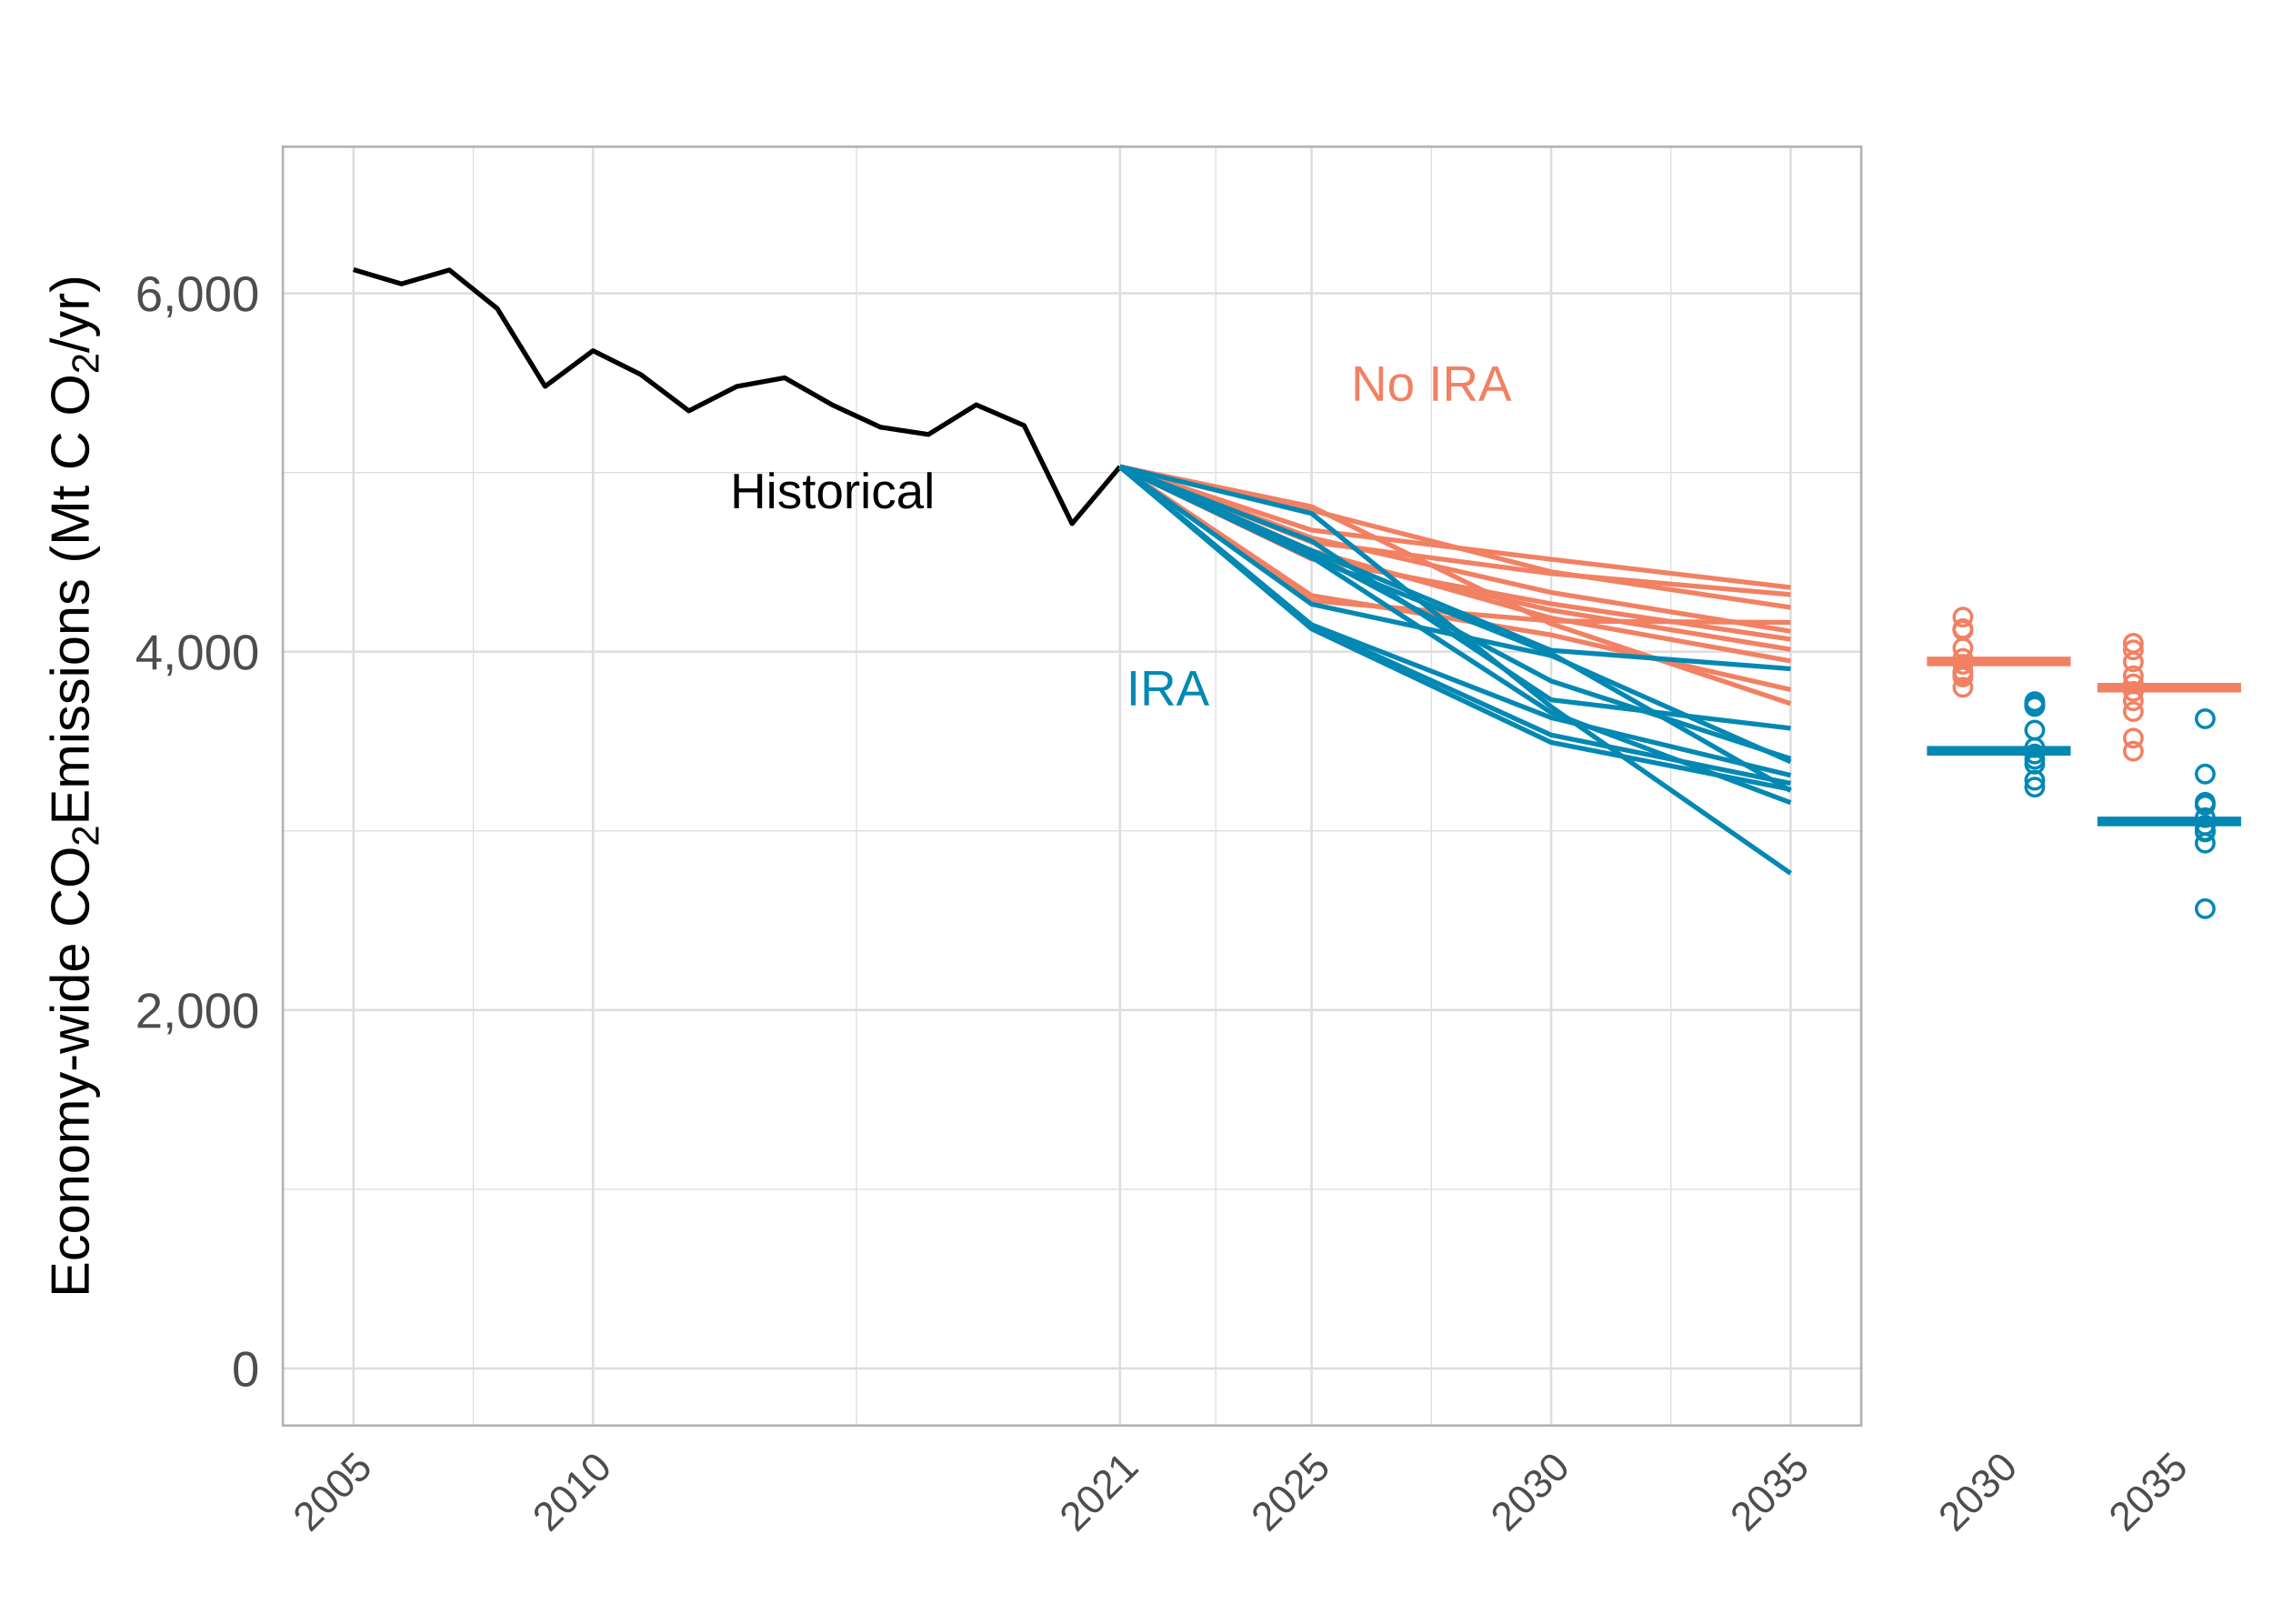
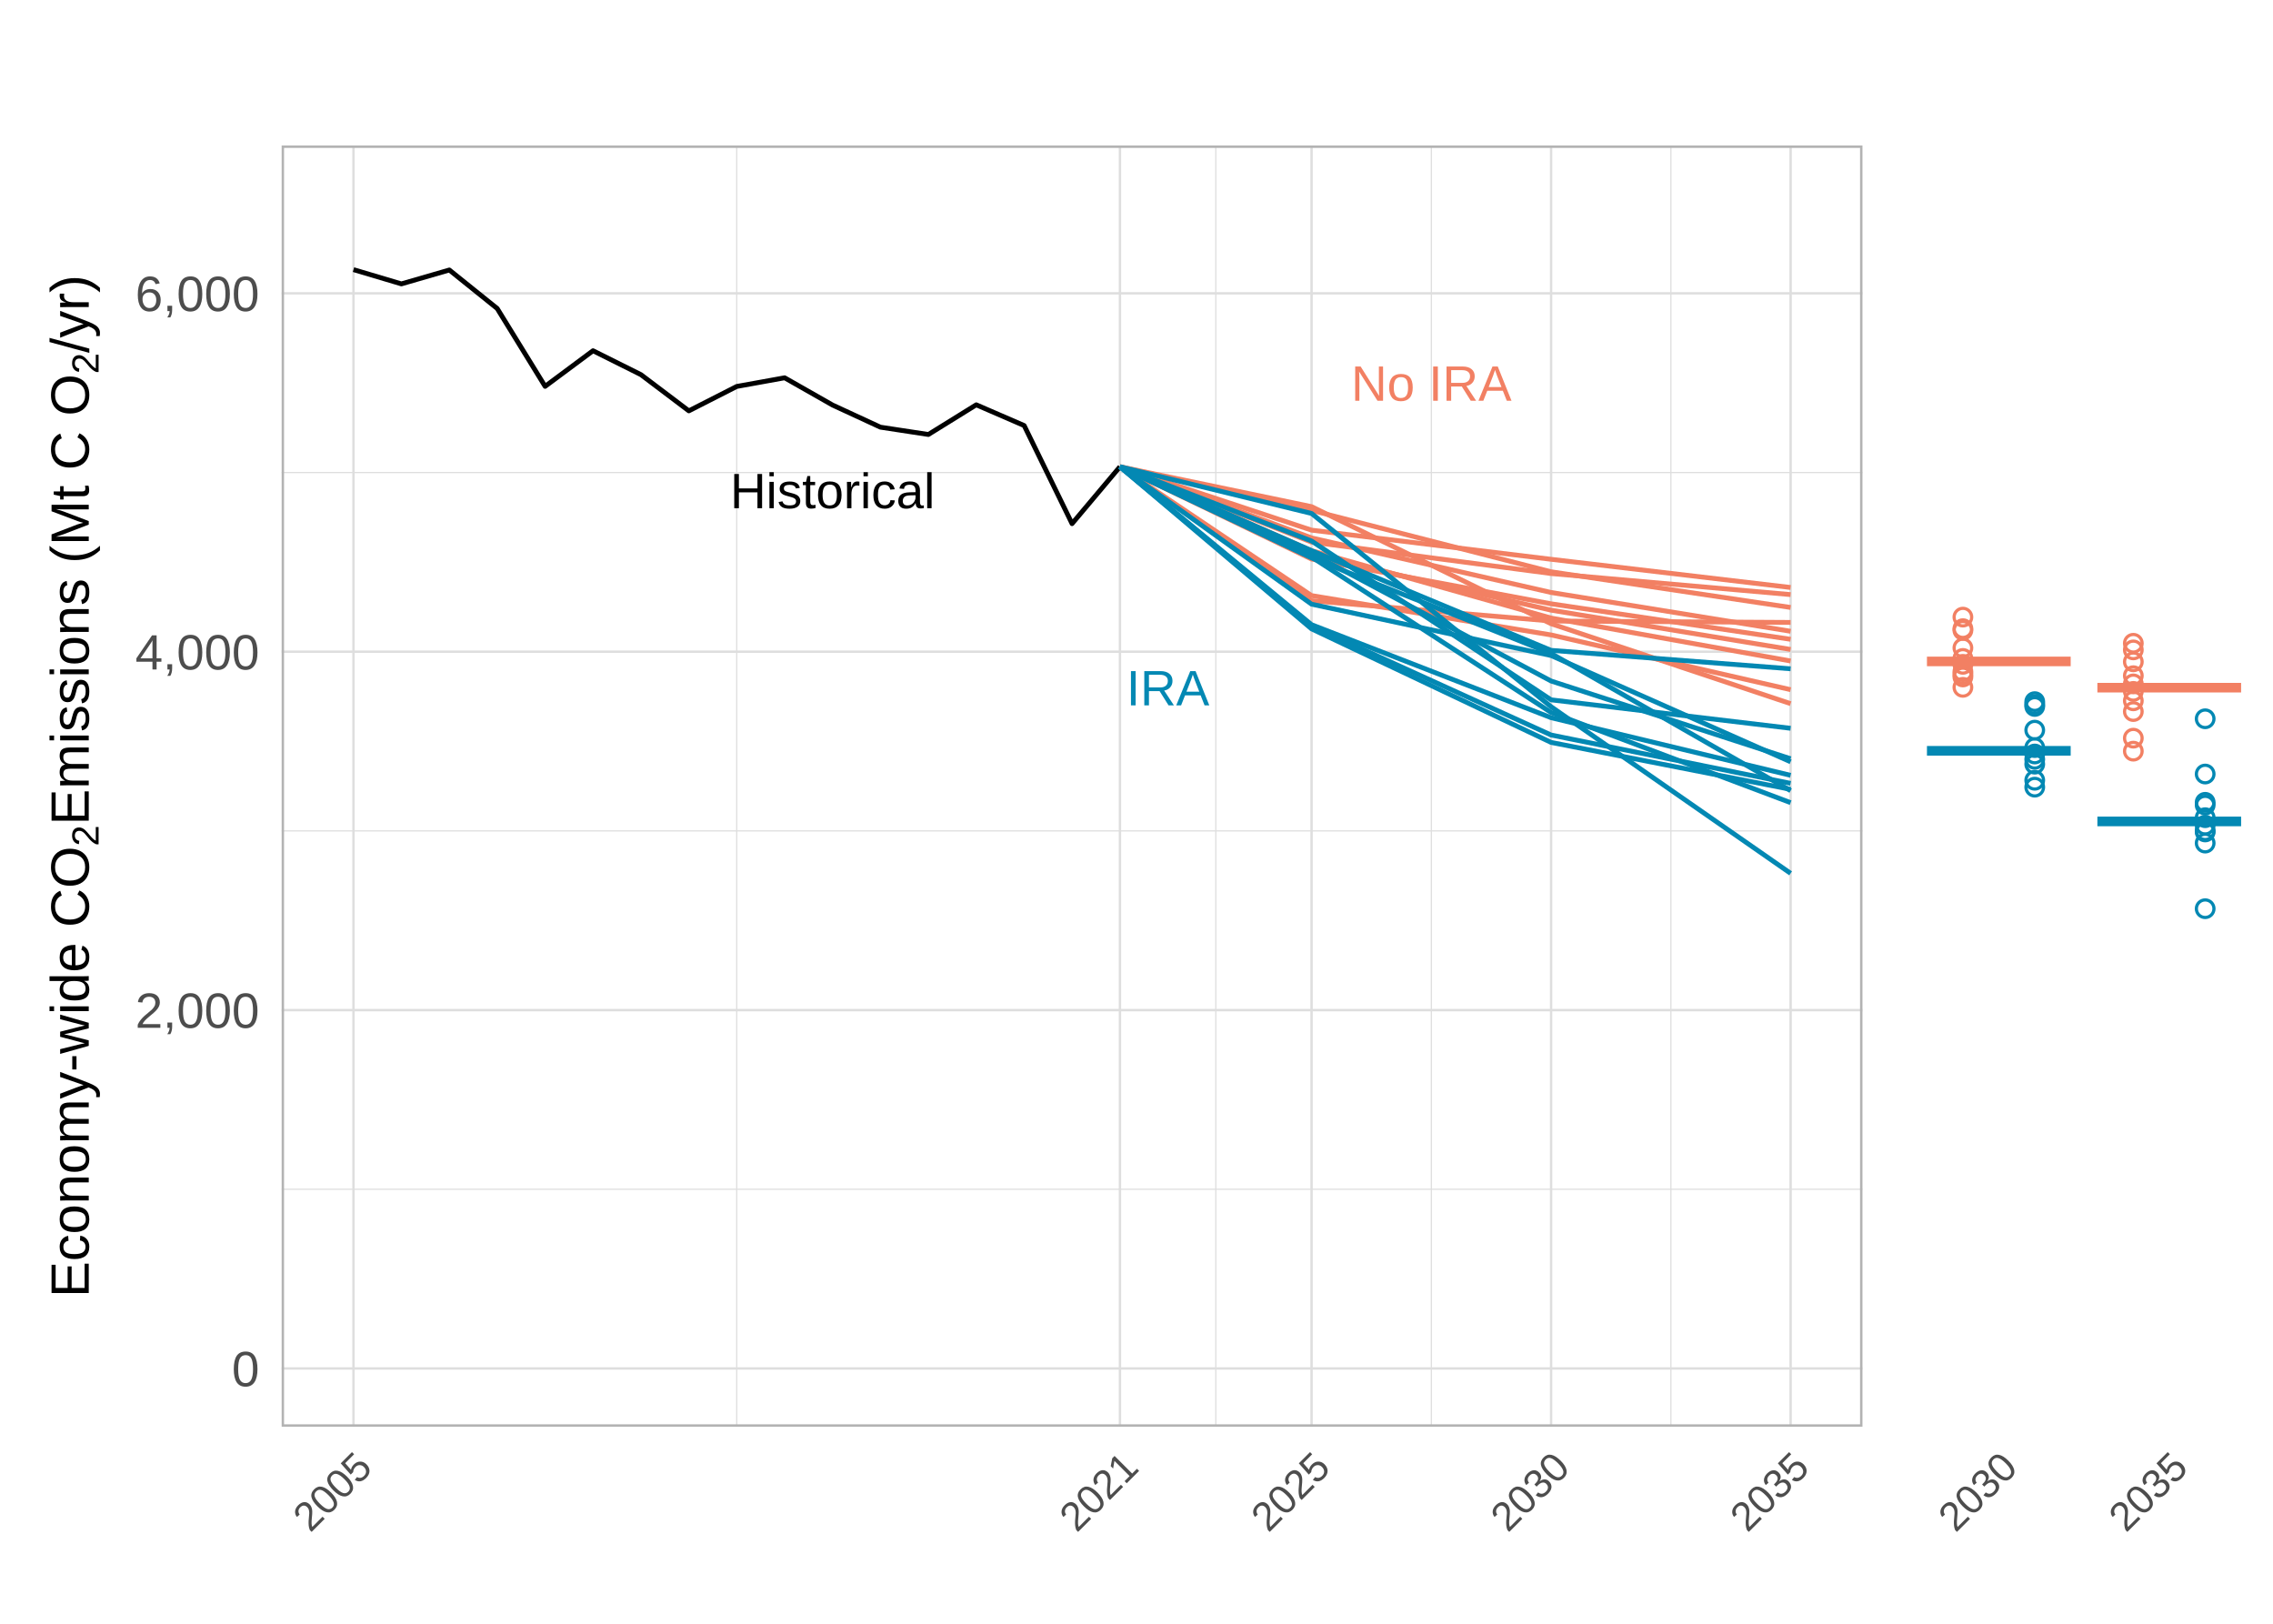
<svg xmlns="http://www.w3.org/2000/svg" class="svglite" width="504.00pt" height="360.00pt" viewBox="0 0 504.00 360.00">
  <defs>
    <style type="text/css">
    .svglite line, .svglite polyline, .svglite polygon, .svglite path, .svglite rect, .svglite circle {
      fill: none;
      stroke: #000000;
      stroke-linecap: round;
      stroke-linejoin: round;
      stroke-miterlimit: 10.00;
    }
    .svglite text {
      white-space: pre;
    }
  </style>
  </defs>
  <rect width="100%" height="100%" style="stroke: none; fill: #FFFFFF;" />
  <defs>
    <clipPath id="cpMC4wMHw1MDQuMDB8MC4wMHwzNjAuMDA=">
      <rect x="0.00" y="0.00" width="504.00" height="360.00" />
    </clipPath>
  </defs>
  <g clip-path="url(#cpMC4wMHw1MDQuMDB8MC4wMHwzNjAuMDA=)">
    <rect x="0.00" y="0.00" width="504.00" height="360.00" style="stroke-width: 1.07; stroke: #FFFFFF; fill: #FFFFFF;" />
  </g>
  <defs>
    <clipPath id="cpNS40OHw0MjIuOTR8NS40OHwzNTQuNTI=">
      <rect x="5.48" y="5.48" width="417.46" height="349.04" />
    </clipPath>
  </defs>
  <g clip-path="url(#cpNS40OHw0MjIuOTR8NS40OHwzNTQuNTI=)">
    <rect x="5.48" y="5.48" width="417.46" height="349.04" style="stroke-width: 1.07; stroke: #FFFFFF; fill: #FFFFFF;" />
  </g>
  <g clip-path="url(#cpMC4wMHw1MDQuMDB8MC4wMHwzNjAuMDA=)">
</g>
  <defs>
    <clipPath id="cpNjIuNDV8NDEyLjk3fDMyLjI2fDMxNi4zMg==">
      <rect x="62.45" y="32.26" width="350.52" height="284.06" />
    </clipPath>
  </defs>
  <g clip-path="url(#cpNjIuNDV8NDEyLjk3fDMyLjI2fDMxNi4zMg==)">
    <rect x="62.45" y="32.26" width="350.52" height="284.06" style="stroke-width: 1.07; stroke: none; fill: #FFFFFF;" />
    <polyline points="62.45,263.67 412.97,263.67 " style="stroke-width: 0.27; stroke: #DEDEDE; stroke-linecap: butt;" />
    <polyline points="62.45,184.22 412.97,184.22 " style="stroke-width: 0.27; stroke: #DEDEDE; stroke-linecap: butt;" />
    <polyline points="62.45,104.76 412.97,104.76 " style="stroke-width: 0.27; stroke: #DEDEDE; stroke-linecap: butt;" />
-     <polyline points="104.94,316.32 104.94,32.26 " style="stroke-width: 0.27; stroke: #DEDEDE; stroke-linecap: butt;" />
-     <polyline points="189.91,316.32 189.91,32.26 " style="stroke-width: 0.27; stroke: #DEDEDE; stroke-linecap: butt;" />
+     <polyline points="163.36,316.32 163.36,32.26 " style="stroke-width: 0.27; stroke: #DEDEDE; stroke-linecap: butt;" />
    <polyline points="269.58,316.32 269.58,32.26 " style="stroke-width: 0.27; stroke: #DEDEDE; stroke-linecap: butt;" />
    <polyline points="317.38,316.32 317.38,32.26 " style="stroke-width: 0.27; stroke: #DEDEDE; stroke-linecap: butt;" />
    <polyline points="370.49,316.32 370.49,32.26 " style="stroke-width: 0.27; stroke: #DEDEDE; stroke-linecap: butt;" />
    <polyline points="62.45,303.40 412.97,303.40 " style="stroke-width: 0.53; stroke: #DEDEDE; stroke-linecap: butt;" />
    <polyline points="62.45,223.95 412.97,223.95 " style="stroke-width: 0.53; stroke: #DEDEDE; stroke-linecap: butt;" />
    <polyline points="62.45,144.49 412.97,144.49 " style="stroke-width: 0.53; stroke: #DEDEDE; stroke-linecap: butt;" />
    <polyline points="62.45,65.03 412.97,65.03 " style="stroke-width: 0.53; stroke: #DEDEDE; stroke-linecap: butt;" />
    <polyline points="78.38,316.32 78.38,32.26 " style="stroke-width: 0.53; stroke: #DEDEDE; stroke-linecap: butt;" />
-     <polyline points="131.49,316.32 131.49,32.26 " style="stroke-width: 0.53; stroke: #DEDEDE; stroke-linecap: butt;" />
    <polyline points="248.33,316.32 248.33,32.26 " style="stroke-width: 0.53; stroke: #DEDEDE; stroke-linecap: butt;" />
    <polyline points="290.82,316.32 290.82,32.26 " style="stroke-width: 0.53; stroke: #DEDEDE; stroke-linecap: butt;" />
    <polyline points="343.93,316.32 343.93,32.26 " style="stroke-width: 0.53; stroke: #DEDEDE; stroke-linecap: butt;" />
    <polyline points="397.04,316.32 397.04,32.26 " style="stroke-width: 0.53; stroke: #DEDEDE; stroke-linecap: butt;" />
    <polyline points="78.38,59.78 89.00,62.94 99.63,59.86 110.25,68.40 120.87,85.66 131.49,77.76 142.11,83.06 152.74,91.09 163.36,85.68 173.98,83.76 184.60,89.80 195.22,94.71 205.85,96.33 216.47,89.75 227.09,94.35 237.71,116.10 248.33,103.48 " style="stroke-width: 1.07; stroke-linecap: butt;" />
    <polyline points="248.33,103.48 290.82,123.03 343.93,135.28 397.04,143.99 " style="stroke-width: 1.07; stroke: #F28063; stroke-linecap: butt;" />
    <polyline points="248.33,103.48 290.82,113.15 343.93,126.77 397.04,134.68 " style="stroke-width: 1.07; stroke: #F28063; stroke-linecap: butt;" />
    <polyline points="248.33,103.48 290.82,117.54 343.93,124.00 397.04,130.25 " style="stroke-width: 1.07; stroke: #F28063; stroke-linecap: butt;" />
    <polyline points="248.33,103.48 290.82,132.05 343.93,140.77 397.04,152.91 " style="stroke-width: 1.07; stroke: #F28063; stroke-linecap: butt;" />
    <polyline points="248.33,103.48 290.82,133.19 343.93,137.69 397.04,138.00 " style="stroke-width: 1.07; stroke: #F28063; stroke-linecap: butt;" />
    <polyline points="248.33,103.48 290.82,123.95 343.93,133.87 397.04,141.74 " style="stroke-width: 1.07; stroke: #F28063; stroke-linecap: butt;" />
    <polyline points="248.33,103.48 290.82,119.26 343.93,131.36 397.04,139.96 " style="stroke-width: 1.07; stroke: #F28063; stroke-linecap: butt;" />
    <polyline points="248.33,103.48 290.82,122.09 343.93,137.03 397.04,146.55 " style="stroke-width: 1.07; stroke: #F28063; stroke-linecap: butt;" />
    <polyline points="248.33,103.48 290.82,112.33 343.93,138.29 397.04,156.01 " style="stroke-width: 1.07; stroke: #F28063; stroke-linecap: butt;" />
    <polyline points="248.33,103.48 290.82,120.19 343.93,127.16 397.04,131.83 " style="stroke-width: 1.07; stroke: #F28063; stroke-linecap: butt;" />
    <polyline points="248.33,103.48 290.82,139.43 343.93,164.60 397.04,175.01 " style="stroke-width: 1.07; stroke: #0388B3; stroke-linecap: butt;" />
    <polyline points="248.33,103.48 290.82,123.50 343.93,157.96 397.04,177.96 " style="stroke-width: 1.07; stroke: #0388B3; stroke-linecap: butt;" />
    <polyline points="248.33,103.48 290.82,138.80 343.93,162.96 397.04,173.68 " style="stroke-width: 1.07; stroke: #0388B3; stroke-linecap: butt;" />
    <polyline points="248.33,103.48 290.82,138.50 343.93,159.12 397.04,171.90 " style="stroke-width: 1.07; stroke: #0388B3; stroke-linecap: butt;" />
    <polyline points="248.33,103.48 290.82,133.95 343.93,145.34 397.04,168.90 " style="stroke-width: 1.07; stroke: #0388B3; stroke-linecap: butt;" />
    <polyline points="248.33,103.48 290.82,119.95 343.93,155.16 397.04,161.47 " style="stroke-width: 1.07; stroke: #0388B3; stroke-linecap: butt;" />
    <polyline points="248.33,103.48 290.82,122.72 343.93,150.99 397.04,168.22 " style="stroke-width: 1.07; stroke: #0388B3; stroke-linecap: butt;" />
    <polyline points="248.33,103.48 290.82,123.70 343.93,144.87 397.04,175.30 " style="stroke-width: 1.07; stroke: #0388B3; stroke-linecap: butt;" />
    <polyline points="248.33,103.48 290.82,113.84 343.93,156.69 397.04,193.63 " style="stroke-width: 1.07; stroke: #0388B3; stroke-linecap: butt;" />
    <polyline points="248.33,103.48 290.82,122.08 343.93,144.19 397.04,148.28 " style="stroke-width: 1.07; stroke: #0388B3; stroke-linecap: butt;" />
    <text x="184.60" y="112.68" text-anchor="middle" style="font-size: 11.04px; font-family: &quot;Arial&quot;;" textLength="45.35px" lengthAdjust="spacingAndGlyphs">Historical</text>
    <text x="317.38" y="88.85" text-anchor="middle" style="font-size: 11.04px;fill: #F28063; font-family: &quot;Arial&quot;;" textLength="35.55px" lengthAdjust="spacingAndGlyphs">No IRA</text>
    <text x="258.96" y="156.38" text-anchor="middle" style="font-size: 11.04px;fill: #0388B3; font-family: &quot;Arial&quot;;" textLength="18.39px" lengthAdjust="spacingAndGlyphs">IRA</text>
    <rect x="62.45" y="32.26" width="350.52" height="284.06" style="stroke-width: 1.07; stroke: #B3B3B3;" />
  </g>
  <g clip-path="url(#cpMC4wMHw1MDQuMDB8MC4wMHwzNjAuMDA=)">
    <text x="57.52" y="307.34" text-anchor="end" style="font-size: 11.00px;fill: #4D4D4D; font-family: &quot;Arial&quot;;" textLength="6.12px" lengthAdjust="spacingAndGlyphs">0</text>
    <text x="57.52" y="227.88" text-anchor="end" style="font-size: 11.00px;fill: #4D4D4D; font-family: &quot;Arial&quot;;" textLength="27.54px" lengthAdjust="spacingAndGlyphs">2,000</text>
    <text x="57.52" y="148.43" text-anchor="end" style="font-size: 11.00px;fill: #4D4D4D; font-family: &quot;Arial&quot;;" textLength="27.54px" lengthAdjust="spacingAndGlyphs">4,000</text>
    <text x="57.52" y="68.97" text-anchor="end" style="font-size: 11.00px;fill: #4D4D4D; font-family: &quot;Arial&quot;;" textLength="27.54px" lengthAdjust="spacingAndGlyphs">6,000</text>
    <text transform="translate(82.94,325.80) rotate(-45)" text-anchor="end" style="font-size: 9.00px;fill: #4D4D4D; font-family: &quot;Arial&quot;;" textLength="20.02px" lengthAdjust="spacingAndGlyphs">2005</text>
-     <text transform="translate(136.05,325.80) rotate(-45)" text-anchor="end" style="font-size: 9.00px;fill: #4D4D4D; font-family: &quot;Arial&quot;;" textLength="20.02px" lengthAdjust="spacingAndGlyphs">2010</text>
    <text transform="translate(252.89,325.80) rotate(-45)" text-anchor="end" style="font-size: 9.00px;fill: #4D4D4D; font-family: &quot;Arial&quot;;" textLength="20.02px" lengthAdjust="spacingAndGlyphs">2021</text>
    <text transform="translate(295.38,325.80) rotate(-45)" text-anchor="end" style="font-size: 9.00px;fill: #4D4D4D; font-family: &quot;Arial&quot;;" textLength="20.02px" lengthAdjust="spacingAndGlyphs">2025</text>
    <text transform="translate(348.49,325.80) rotate(-45)" text-anchor="end" style="font-size: 9.00px;fill: #4D4D4D; font-family: &quot;Arial&quot;;" textLength="20.02px" lengthAdjust="spacingAndGlyphs">2030</text>
    <text transform="translate(401.60,325.80) rotate(-45)" text-anchor="end" style="font-size: 9.00px;fill: #4D4D4D; font-family: &quot;Arial&quot;;" textLength="20.02px" lengthAdjust="spacingAndGlyphs">2035</text>
    <text transform="translate(19.68,287.66) rotate(-90)" style="font-size: 12.00px; font-family: &quot;Arial&quot;;" textLength="90.72px" lengthAdjust="spacingAndGlyphs">Economy-wide C</text>
    <text transform="translate(19.68,196.94) rotate(-90)" style="font-size: 12.00px; font-family: &quot;Arial&quot;;" textLength="9.34px" lengthAdjust="spacingAndGlyphs">O</text>
    <text transform="translate(21.86,187.61) rotate(-90)" style="font-size: 8.40px; font-family: &quot;Arial&quot;;" textLength="4.67px" lengthAdjust="spacingAndGlyphs">2</text>
    <text transform="translate(19.68,182.94) rotate(-90)" style="font-size: 12.00px; font-family: &quot;Arial&quot;;" textLength="90.70px" lengthAdjust="spacingAndGlyphs"> Emissions (Mt C</text>
    <text transform="translate(19.68,92.24) rotate(-90)" style="font-size: 12.00px; font-family: &quot;Arial&quot;;" textLength="9.34px" lengthAdjust="spacingAndGlyphs">O</text>
    <text transform="translate(21.86,82.90) rotate(-90)" style="font-size: 8.40px; font-family: &quot;Arial&quot;;" textLength="4.67px" lengthAdjust="spacingAndGlyphs">2</text>
    <text transform="translate(19.68,78.24) rotate(-90)" style="font-size: 12.00px; font-family: &quot;Arial&quot;;" textLength="17.33px" lengthAdjust="spacingAndGlyphs">/yr)</text>
  </g>
  <defs>
    <clipPath id="cpNDIyLjk0fDQ2MC43M3w1LjQ4fDM1NC41Mg==">
      <rect x="422.94" y="5.48" width="37.79" height="349.04" />
    </clipPath>
  </defs>
  <g clip-path="url(#cpNDIyLjk0fDQ2MC43M3w1LjQ4fDM1NC41Mg==)">
    <rect x="422.94" y="5.48" width="37.79" height="349.04" style="stroke-width: 1.07; stroke: #FFFFFF; fill: #FFFFFF;" />
  </g>
  <g clip-path="url(#cpMC4wMHw1MDQuMDB8MC4wMHwzNjAuMDA=)">
</g>
  <defs>
    <clipPath id="cpNDI1LjY4fDQ2MC43M3wzMi4yNnwzMTYuMzI=">
      <rect x="425.68" y="32.26" width="35.05" height="284.06" />
    </clipPath>
  </defs>
  <g clip-path="url(#cpNDI1LjY4fDQ2MC43M3wzMi4yNnwzMTYuMzI=)">
    <rect x="425.68" y="32.26" width="35.05" height="284.06" style="stroke-width: 1.07; stroke: none; fill: #FFFFFF;" />
    <circle cx="451.17" cy="168.35" r="1.95" style="stroke-width: 0.71; stroke: #0388B3;" />
    <circle cx="435.24" cy="139.38" r="1.95" style="stroke-width: 0.71; stroke: #F28063;" />
    <circle cx="451.17" cy="172.99" r="1.95" style="stroke-width: 0.71; stroke: #0388B3;" />
    <circle cx="435.24" cy="136.82" r="1.95" style="stroke-width: 0.71; stroke: #F28063;" />
    <circle cx="451.17" cy="169.42" r="1.95" style="stroke-width: 0.71; stroke: #0388B3;" />
    <circle cx="435.24" cy="152.39" r="1.95" style="stroke-width: 0.71; stroke: #F28063;" />
    <circle cx="451.17" cy="156.63" r="1.95" style="stroke-width: 0.71; stroke: #0388B3;" />
    <circle cx="435.24" cy="149.52" r="1.95" style="stroke-width: 0.71; stroke: #F28063;" />
    <circle cx="451.17" cy="155.56" r="1.95" style="stroke-width: 0.71; stroke: #0388B3;" />
    <circle cx="435.24" cy="139.75" r="1.95" style="stroke-width: 0.71; stroke: #F28063;" />
    <circle cx="451.17" cy="165.75" r="1.95" style="stroke-width: 0.71; stroke: #0388B3;" />
    <circle cx="435.24" cy="145.98" r="1.95" style="stroke-width: 0.71; stroke: #F28063;" />
    <circle cx="451.17" cy="167.17" r="1.95" style="stroke-width: 0.71; stroke: #0388B3;" />
    <circle cx="435.24" cy="150.09" r="1.95" style="stroke-width: 0.71; stroke: #F28063;" />
    <circle cx="451.17" cy="174.52" r="1.95" style="stroke-width: 0.71; stroke: #0388B3;" />
    <circle cx="435.24" cy="147.29" r="1.95" style="stroke-width: 0.71; stroke: #F28063;" />
    <circle cx="451.17" cy="161.88" r="1.95" style="stroke-width: 0.71; stroke: #0388B3;" />
    <circle cx="435.24" cy="143.65" r="1.95" style="stroke-width: 0.71; stroke: #F28063;" />
    <circle cx="451.17" cy="156.20" r="1.95" style="stroke-width: 0.71; stroke: #0388B3;" />
    <circle cx="435.24" cy="148.91" r="1.95" style="stroke-width: 0.71; stroke: #F28063;" />
    <line x1="427.27" y1="146.64" x2="459.14" y2="146.64" style="stroke-width: 2.13; stroke: #F28063; stroke-linecap: butt;" />
    <line x1="427.27" y1="166.46" x2="459.14" y2="166.46" style="stroke-width: 2.13; stroke: #0388B3; stroke-linecap: butt;" />
  </g>
  <g clip-path="url(#cpMC4wMHw1MDQuMDB8MC4wMHwzNjAuMDA=)">
    <text transform="translate(447.76,325.80) rotate(-45)" text-anchor="end" style="font-size: 9.00px;fill: #4D4D4D; font-family: &quot;Arial&quot;;" textLength="20.02px" lengthAdjust="spacingAndGlyphs">2030</text>
  </g>
  <defs>
    <clipPath id="cpNDYwLjczfDQ5OC41Mnw1LjQ4fDM1NC41Mg==">
      <rect x="460.73" y="5.48" width="37.79" height="349.04" />
    </clipPath>
  </defs>
  <g clip-path="url(#cpNDYwLjczfDQ5OC41Mnw1LjQ4fDM1NC41Mg==)">
    <rect x="460.73" y="5.48" width="37.79" height="349.04" style="stroke-width: 1.07; stroke: #FFFFFF; fill: #FFFFFF;" />
  </g>
  <g clip-path="url(#cpMC4wMHw1MDQuMDB8MC4wMHwzNjAuMDA=)">
</g>
  <defs>
    <clipPath id="cpNDYzLjQ3fDQ5OC41MnwzMi4yNnwzMTYuMzI=">
      <rect x="463.47" y="32.26" width="35.05" height="284.06" />
    </clipPath>
  </defs>
  <g clip-path="url(#cpNDYzLjQ3fDQ5OC41MnwzMi4yNnwzMTYuMzI=)">
    <rect x="463.47" y="32.26" width="35.05" height="284.06" style="stroke-width: 1.07; stroke: none; fill: #FFFFFF;" />
    <circle cx="488.96" cy="186.92" r="1.95" style="stroke-width: 0.71; stroke: #0388B3;" />
    <circle cx="473.03" cy="146.73" r="1.95" style="stroke-width: 0.71; stroke: #F28063;" />
    <circle cx="488.96" cy="182.95" r="1.95" style="stroke-width: 0.71; stroke: #0388B3;" />
    <circle cx="473.03" cy="142.62" r="1.95" style="stroke-width: 0.71; stroke: #F28063;" />
    <circle cx="488.96" cy="181.29" r="1.95" style="stroke-width: 0.71; stroke: #0388B3;" />
    <circle cx="473.03" cy="163.66" r="1.95" style="stroke-width: 0.71; stroke: #F28063;" />
    <circle cx="488.96" cy="178.50" r="1.95" style="stroke-width: 0.71; stroke: #0388B3;" />
    <circle cx="473.03" cy="149.81" r="1.95" style="stroke-width: 0.71; stroke: #F28063;" />
    <circle cx="488.96" cy="159.36" r="1.95" style="stroke-width: 0.71; stroke: #0388B3;" />
    <circle cx="473.03" cy="144.09" r="1.95" style="stroke-width: 0.71; stroke: #F28063;" />
    <circle cx="488.96" cy="171.61" r="1.95" style="stroke-width: 0.71; stroke: #0388B3;" />
    <circle cx="473.03" cy="153.29" r="1.95" style="stroke-width: 0.71; stroke: #F28063;" />
    <circle cx="488.96" cy="201.47" r="1.95" style="stroke-width: 0.71; stroke: #0388B3;" />
    <circle cx="473.03" cy="166.54" r="1.95" style="stroke-width: 0.71; stroke: #F28063;" />
    <circle cx="488.96" cy="184.18" r="1.95" style="stroke-width: 0.71; stroke: #0388B3;" />
    <circle cx="473.03" cy="155.38" r="1.95" style="stroke-width: 0.71; stroke: #F28063;" />
    <circle cx="488.96" cy="177.88" r="1.95" style="stroke-width: 0.71; stroke: #0388B3;" />
    <circle cx="473.03" cy="151.63" r="1.95" style="stroke-width: 0.71; stroke: #F28063;" />
    <circle cx="488.96" cy="184.45" r="1.95" style="stroke-width: 0.71; stroke: #0388B3;" />
    <circle cx="473.03" cy="157.76" r="1.95" style="stroke-width: 0.71; stroke: #F28063;" />
    <line x1="465.06" y1="152.46" x2="496.93" y2="152.46" style="stroke-width: 2.13; stroke: #F28063; stroke-linecap: butt;" />
    <line x1="465.06" y1="182.12" x2="496.93" y2="182.12" style="stroke-width: 2.13; stroke: #0388B3; stroke-linecap: butt;" />
  </g>
  <g clip-path="url(#cpMC4wMHw1MDQuMDB8MC4wMHwzNjAuMDA=)">
    <text transform="translate(485.55,325.80) rotate(-45)" text-anchor="end" style="font-size: 9.00px;fill: #4D4D4D; font-family: &quot;Arial&quot;;" textLength="20.02px" lengthAdjust="spacingAndGlyphs">2035</text>
  </g>
</svg>
